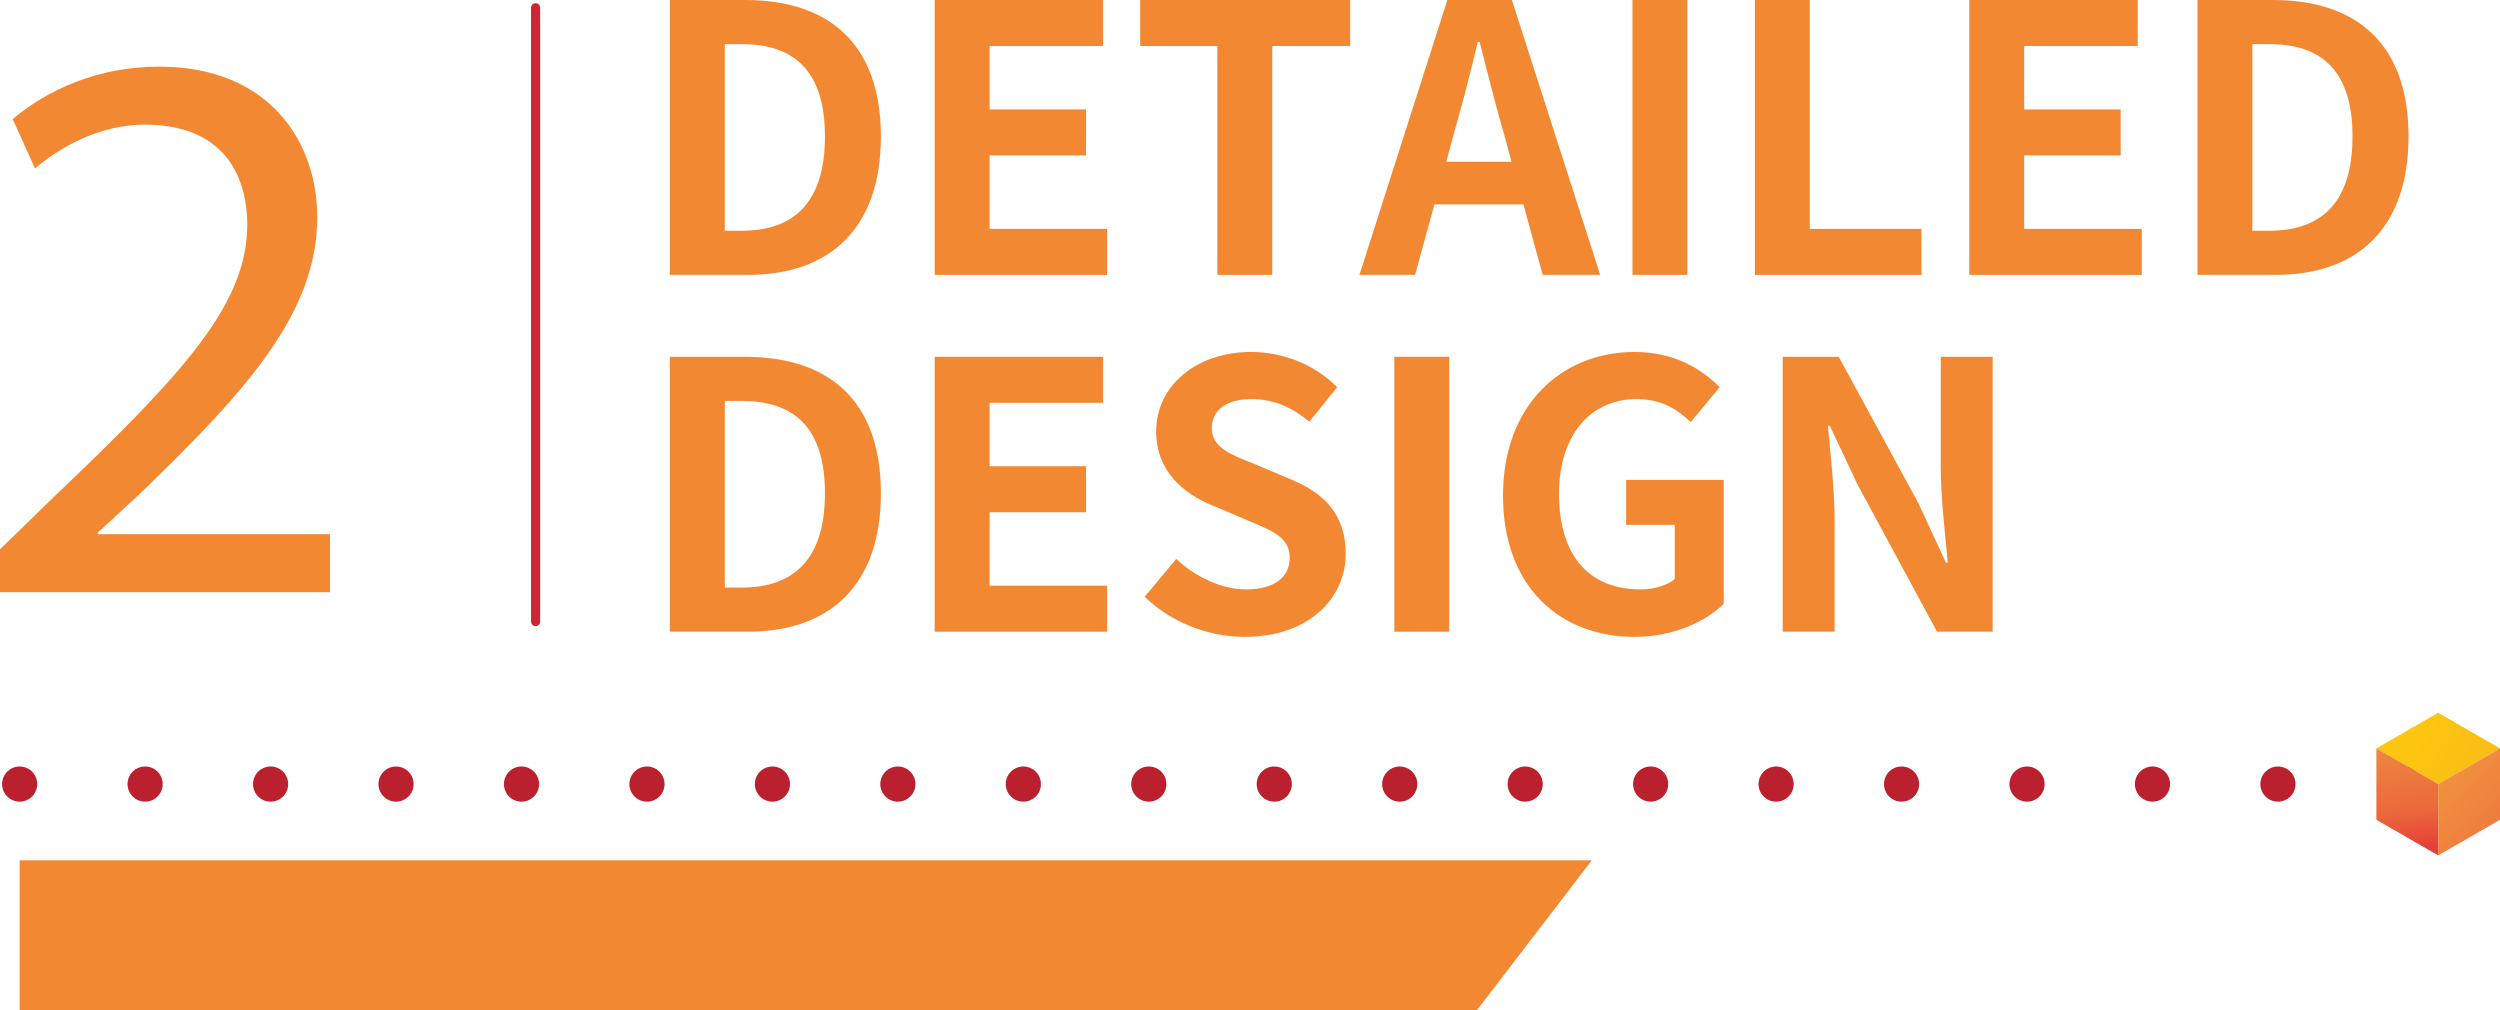
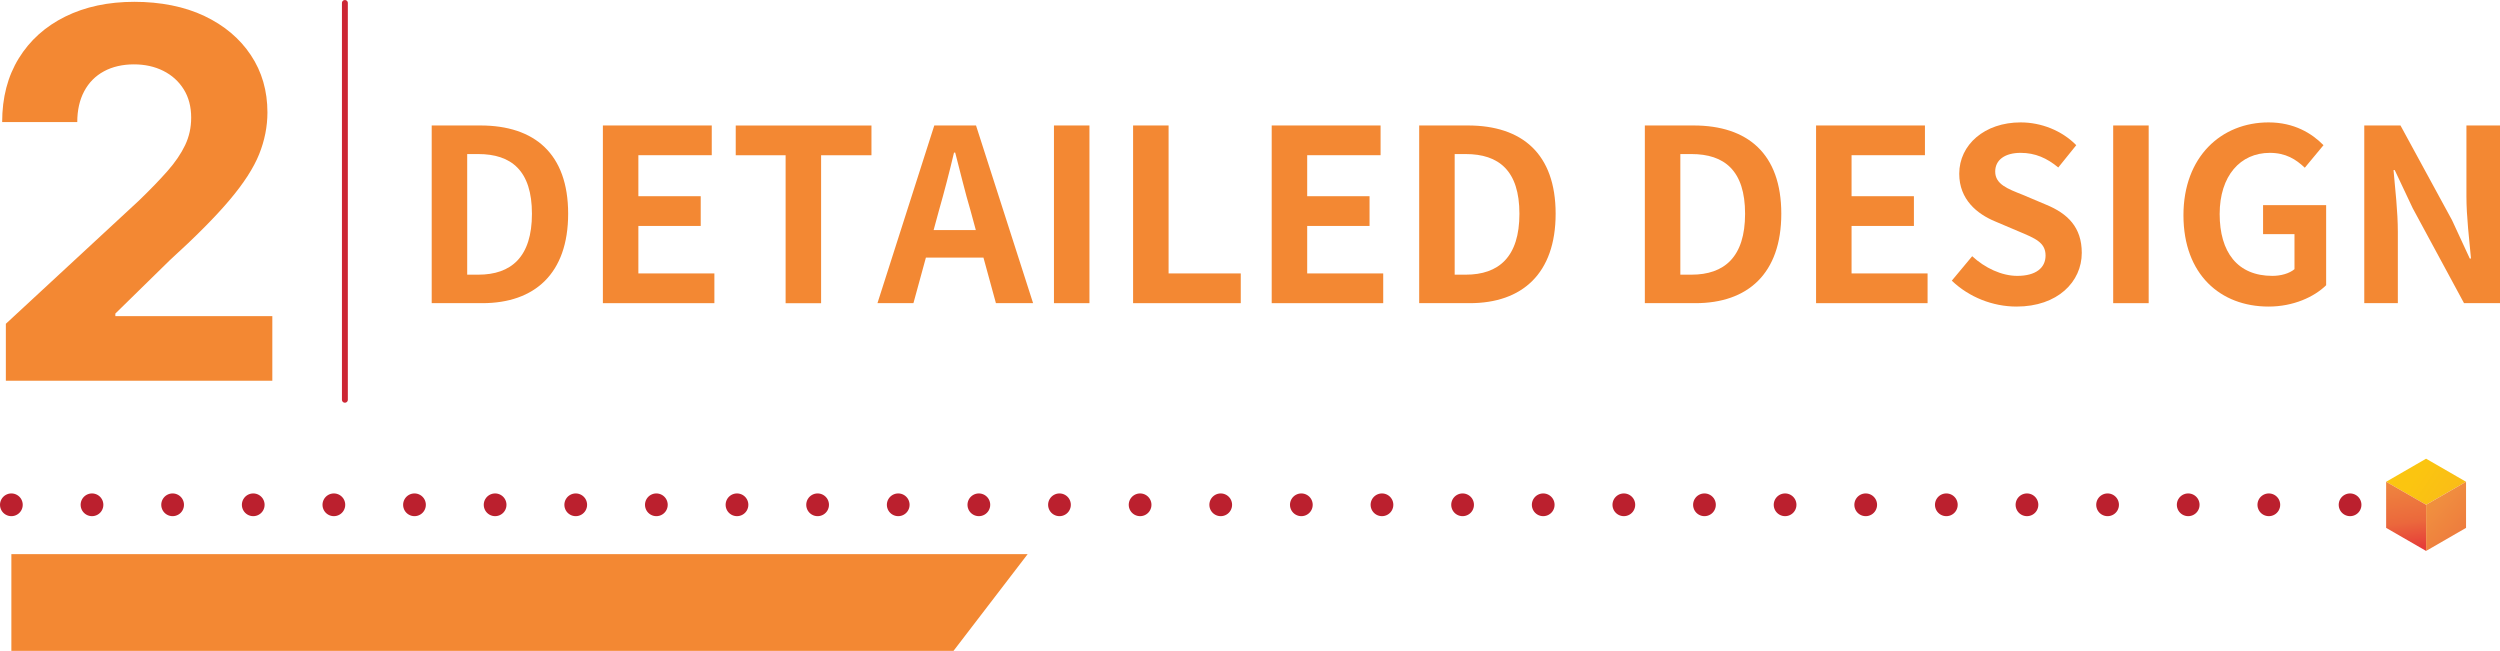
- <svg xmlns="http://www.w3.org/2000/svg" xmlns:xlink="http://www.w3.org/1999/xlink" id="Layer_2" data-name="Layer 2" viewBox="0 0 336.96 136.13">
+ <svg xmlns="http://www.w3.org/2000/svg" xmlns:xlink="http://www.w3.org/1999/xlink" id="Layer_2" data-name="Layer 2" viewBox="0 0 521.25 135.7">
  <defs>
    <style>
      .cls-1 {
        stroke: #cc2634;
        stroke-width: 1.23px;
      }

      .cls-1, .cls-2, .cls-3 {
        fill: none;
        stroke-linecap: round;
        stroke-linejoin: round;
      }

      .cls-4 {
        fill: url(#linear-gradient-3);
      }

      .cls-5 {
        fill: url(#linear-gradient-2);
      }

      .cls-2, .cls-3 {
        stroke: #bb202e;
        stroke-width: 4.74px;
      }

+       .cls-3 {
+         stroke-dasharray: 0 16.81;
+       }
+ 
      .cls-6 {
        fill: url(#linear-gradient);
      }

      .cls-7 {
        fill: #f38833;
      }
- 
-       .cls-3 {
-         stroke-dasharray: 0 16.91;
-       }
    </style>
-     <linearGradient id="linear-gradient" x1="290.9" y1="75.72" x2="418.38" y2="160.7" gradientUnits="userSpaceOnUse">
+     <linearGradient id="linear-gradient" x1="468.11" y1="75.29" x2="595.58" y2="160.28" gradientUnits="userSpaceOnUse">
      <stop offset="0" stop-color="#f9ec42" />
      <stop offset=".05" stop-color="#f9df31" />
      <stop offset=".12" stop-color="#fad01f" />
      <stop offset=".2" stop-color="#fac713" />
      <stop offset=".28" stop-color="#fbc510" />
      <stop offset=".67" stop-color="#f08d3f" />
      <stop offset=".89" stop-color="#eb683c" />
      <stop offset="1" stop-color="#e63e39" />
    </linearGradient>
-     <linearGradient id="linear-gradient-2" x1="319.44" y1="66.34" x2="325.26" y2="114.66" xlink:href="#linear-gradient" />
-     <linearGradient id="linear-gradient-3" x1="293.68" y1="72.27" x2="348.98" y2="122.91" xlink:href="#linear-gradient" />
+     <linearGradient id="linear-gradient-2" x1="496.64" y1="65.92" x2="502.46" y2="114.23" xlink:href="#linear-gradient" />
+     <linearGradient id="linear-gradient-3" x1="470.89" y1="71.84" x2="526.18" y2="122.48" xlink:href="#linear-gradient" />
  </defs>
  <g id="Text">
    <g>
      <g>
-         <path class="cls-7" d="M90.28,0h10.15c11.3,0,18.3,5.9,18.3,18.4s-7,18.65-17.9,18.65h-10.55V0ZM99.99,31.1c6.9,0,11.2-3.7,11.2-12.7s-4.3-12.45-11.2-12.45h-2.3v25.15h2.3Z" />
-         <path class="cls-7" d="M125.98,0h22.7v6.2h-15.3v8.55h13v6.2h-13v9.9h15.85v6.2h-23.25V0Z" />
-         <path class="cls-7" d="M164.08,6.2h-10.4V0h28.3v6.2h-10.5v30.85h-7.4V6.2Z" />
-         <path class="cls-7" d="M195.08,0h8.7l11.9,37.05h-7.75l-2.6-9.5h-12l-2.6,9.5h-7.5L195.08,0ZM194.93,21.8h8.8l-1.1-4.05c-1.15-3.85-2.15-8.1-3.2-12.1h-.25c-.95,4.05-2.05,8.25-3.15,12.1l-1.1,4.05Z" />
-         <path class="cls-7" d="M220.03,0h7.4v37.05h-7.4V0Z" />
-         <path class="cls-7" d="M236.53,0h7.4v30.85h15.05v6.2h-22.45V0Z" />
-         <path class="cls-7" d="M265.43,0h22.7v6.2h-15.3v8.55h13v6.2h-13v9.9h15.85v6.2h-23.25V0Z" />
-         <path class="cls-7" d="M296.18,0h10.15c11.3,0,18.3,5.9,18.3,18.4s-7,18.65-17.9,18.65h-10.55V0ZM305.88,31.1c6.9,0,11.2-3.7,11.2-12.7s-4.3-12.45-11.2-12.45h-2.3v25.15h2.3Z" />
-         <path class="cls-7" d="M90.28,48.09h10.15c11.3,0,18.3,5.9,18.3,18.4s-7,18.65-17.9,18.65h-10.55v-37.05ZM99.99,79.19c6.9,0,11.2-3.7,11.2-12.7s-4.3-12.45-11.2-12.45h-2.3v25.15h2.3Z" />
-         <path class="cls-7" d="M125.98,48.09h22.7v6.2h-15.3v8.55h13v6.2h-13v9.9h15.85v6.2h-23.25v-37.05Z" />
-         <path class="cls-7" d="M154.28,80.44l4.25-5.1c2.65,2.45,6.15,4.1,9.4,4.1,3.85,0,5.9-1.65,5.9-4.25,0-2.75-2.25-3.6-5.55-5l-4.95-2.1c-3.75-1.55-7.5-4.55-7.5-9.95,0-6.05,5.3-10.7,12.8-10.7,4.3,0,8.6,1.7,11.6,4.75l-3.75,4.65c-2.35-1.95-4.8-3.05-7.85-3.05-3.25,0-5.3,1.45-5.3,3.9,0,2.65,2.6,3.6,5.75,4.85l4.85,2.05c4.5,1.85,7.45,4.7,7.45,10.05,0,6.05-5.05,11.2-13.6,11.2-4.95,0-9.9-1.95-13.5-5.4Z" />
-         <path class="cls-7" d="M187.93,48.09h7.4v37.05h-7.4v-37.05Z" />
-         <path class="cls-7" d="M202.58,66.79c0-12.2,7.9-19.35,17.75-19.35,5.35,0,9.05,2.3,11.45,4.75l-3.9,4.7c-1.85-1.75-3.95-3.1-7.3-3.1-6.15,0-10.45,4.8-10.45,12.75s3.7,12.9,11,12.9c1.75,0,3.55-.5,4.6-1.4v-7.3h-6.55v-6.05h13.15v16.7c-2.5,2.45-6.85,4.45-12,4.45-10.05,0-17.75-6.7-17.75-19.05Z" />
-         <path class="cls-7" d="M240.28,48.09h7.55l10.75,19.75,3.7,8h.25c-.35-3.85-.95-8.75-.95-12.95v-14.8h7v37.05h-7.5l-10.7-19.8-3.75-7.95h-.25c.35,4,.9,8.65.9,12.9v14.85h-7v-37.05Z" />
+         <path class="cls-7" d="M90.01,26.16h10.15c11.3,0,18.3,5.9,18.3,18.4s-7,18.65-17.9,18.65h-10.55V26.16ZM99.71,57.27c6.9,0,11.2-3.7,11.2-12.7s-4.3-12.45-11.2-12.45h-2.3v25.15h2.3Z" />
+         <path class="cls-7" d="M125.7,26.16h22.7v6.2h-15.3v8.55h13v6.2h-13v9.9h15.85v6.2h-23.25V26.16Z" />
+         <path class="cls-7" d="M163.8,32.37h-10.4v-6.2h28.3v6.2h-10.5v30.85h-7.4v-30.85Z" />
+         <path class="cls-7" d="M194.8,26.16h8.7l11.9,37.05h-7.75l-2.6-9.5h-12l-2.6,9.5h-7.5l11.85-37.05ZM194.66,47.97h8.8l-1.1-4.05c-1.15-3.85-2.15-8.1-3.2-12.1h-.25c-.95,4.05-2.05,8.25-3.15,12.1l-1.1,4.05Z" />
+         <path class="cls-7" d="M219.75,26.16h7.4v37.05h-7.4V26.16Z" />
+         <path class="cls-7" d="M236.25,26.16h7.4v30.85h15.05v6.2h-22.45V26.16Z" />
+         <path class="cls-7" d="M265.15,26.16h22.7v6.2h-15.3v8.55h13v6.2h-13v9.9h15.85v6.2h-23.25V26.16Z" />
+         <path class="cls-7" d="M295.9,26.16h10.15c11.3,0,18.3,5.9,18.3,18.4s-7,18.65-17.9,18.65h-10.55V26.16ZM305.6,57.27c6.9,0,11.2-3.7,11.2-12.7s-4.3-12.45-11.2-12.45h-2.3v25.15h2.3Z" />
+         <path class="cls-7" d="M342.95,26.16h10.15c11.3,0,18.3,5.9,18.3,18.4s-7,18.65-17.9,18.65h-10.55V26.16ZM352.65,57.27c6.9,0,11.2-3.7,11.2-12.7s-4.3-12.45-11.2-12.45h-2.3v25.15h2.3Z" />
+         <path class="cls-7" d="M378.65,26.16h22.7v6.2h-15.3v8.55h13v6.2h-13v9.9h15.85v6.2h-23.25V26.16Z" />
+         <path class="cls-7" d="M406.95,58.52l4.25-5.1c2.65,2.45,6.15,4.1,9.4,4.1,3.85,0,5.9-1.65,5.9-4.25,0-2.75-2.25-3.6-5.55-5l-4.95-2.1c-3.75-1.55-7.5-4.55-7.5-9.95,0-6.05,5.3-10.7,12.8-10.7,4.3,0,8.6,1.7,11.6,4.75l-3.75,4.65c-2.35-1.95-4.8-3.05-7.85-3.05-3.25,0-5.3,1.45-5.3,3.9,0,2.65,2.6,3.6,5.75,4.85l4.85,2.05c4.5,1.85,7.45,4.7,7.45,10.05,0,6.05-5.05,11.2-13.6,11.2-4.95,0-9.9-1.95-13.5-5.4Z" />
+         <path class="cls-7" d="M440.6,26.16h7.4v37.05h-7.4V26.16Z" />
+         <path class="cls-7" d="M455.25,44.87c0-12.2,7.9-19.35,17.75-19.35,5.35,0,9.05,2.3,11.45,4.75l-3.9,4.7c-1.85-1.75-3.95-3.1-7.3-3.1-6.15,0-10.45,4.8-10.45,12.75s3.7,12.9,11,12.9c1.75,0,3.55-.5,4.6-1.4v-7.3h-6.55v-6.05h13.15v16.7c-2.5,2.45-6.85,4.45-12,4.45-10.05,0-17.75-6.7-17.75-19.05Z" />
+         <path class="cls-7" d="M492.95,26.16h7.55l10.75,19.75,3.7,8h.25c-.35-3.85-.95-8.75-.95-12.95v-14.8h7v37.05h-7.5l-10.7-19.8-3.75-7.95h-.25c.35,4,.9,8.65.9,12.9v14.85h-7V26.16Z" />
      </g>
-       <line class="cls-1" x1="72.19" y1="1.04" x2="72.19" y2="83.78" />
-       <path class="cls-7" d="M0,79.82v-5.79l7.39-7.18c17.79-16.93,25.83-25.94,25.94-36.44,0-7.07-3.43-13.61-13.83-13.61-6.32,0-11.58,3.22-14.79,5.89l-3-6.64c4.82-4.07,11.68-7.07,19.72-7.07,15,0,21.33,10.29,21.33,20.26,0,12.86-9.32,23.26-24.01,37.41l-5.57,5.14v.21h31.3v7.82H0Z" />
+       <line class="cls-1" x1="71.91" y1=".62" x2="71.91" y2="83.35" />
+       <path class="cls-7" d="M1.22,79.39v-11.88l27.75-25.69c2.36-2.28,4.35-4.34,5.96-6.17s2.83-3.62,3.67-5.39c.84-1.76,1.26-3.67,1.26-5.73,0-2.28-.52-4.26-1.56-5.92-1.04-1.66-2.46-2.94-4.26-3.84-1.8-.9-3.84-1.35-6.13-1.35s-4.47.48-6.24,1.45c-1.78.96-3.15,2.35-4.11,4.15-.96,1.8-1.45,3.95-1.45,6.43H.45c0-5.1,1.15-9.53,3.46-13.28,2.31-3.75,5.54-6.66,9.71-8.72C17.78,1.4,22.58.38,28.01.38s10.45.98,14.6,2.95c4.15,1.97,7.38,4.69,9.69,8.16s3.46,7.46,3.46,11.95c0,2.94-.58,5.85-1.73,8.72-1.16,2.87-3.2,6.04-6.15,9.53-2.94,3.49-7.09,7.67-12.45,12.54l-11.38,11.15v.53h32.73v13.47H1.22Z" />
      <g>
-         <line class="cls-2" x1="2.65" y1="105.68" x2="2.65" y2="105.68" />
-         <line class="cls-3" x1="19.56" y1="105.68" x2="315.49" y2="105.68" />
-         <line class="cls-2" x1="323.94" y1="105.68" x2="323.94" y2="105.68" />
+         <line class="cls-2" x1="2.37" y1="105.25" x2="2.37" y2="105.25" />
+         <line class="cls-3" x1="19.18" y1="105.25" x2="481.59" y2="105.25" />
+         <line class="cls-2" x1="489.99" y1="105.25" x2="489.99" y2="105.25" />
      </g>
      <g>
-         <polygon class="cls-6" points="336.96 100.87 328.63 96.07 320.3 100.87 328.63 105.68 336.96 100.87" />
-         <polygon class="cls-5" points="328.63 105.68 320.3 100.87 320.3 110.49 328.63 115.3 328.63 105.68" />
-         <polygon class="cls-4" points="336.96 100.87 328.63 105.68 328.63 115.3 336.96 110.49 336.96 100.87" />
+         <polygon class="cls-6" points="514.17 100.45 505.84 95.64 497.51 100.45 505.84 105.25 514.17 100.45" />
+         <polygon class="cls-5" points="505.84 105.25 497.51 100.45 497.51 110.06 505.84 114.87 505.84 105.25" />
+         <polygon class="cls-4" points="514.17 100.45 505.84 105.25 505.84 114.87 514.17 110.06 514.17 100.45" />
      </g>
-       <polygon class="cls-7" points="2.65 136.13 199.09 136.13 214.55 115.96 2.65 115.96 2.65 136.13" />
+       <polygon class="cls-7" points="2.37 135.7 198.81 135.7 214.27 115.53 2.37 115.53 2.37 135.7" />
    </g>
  </g>
</svg>
